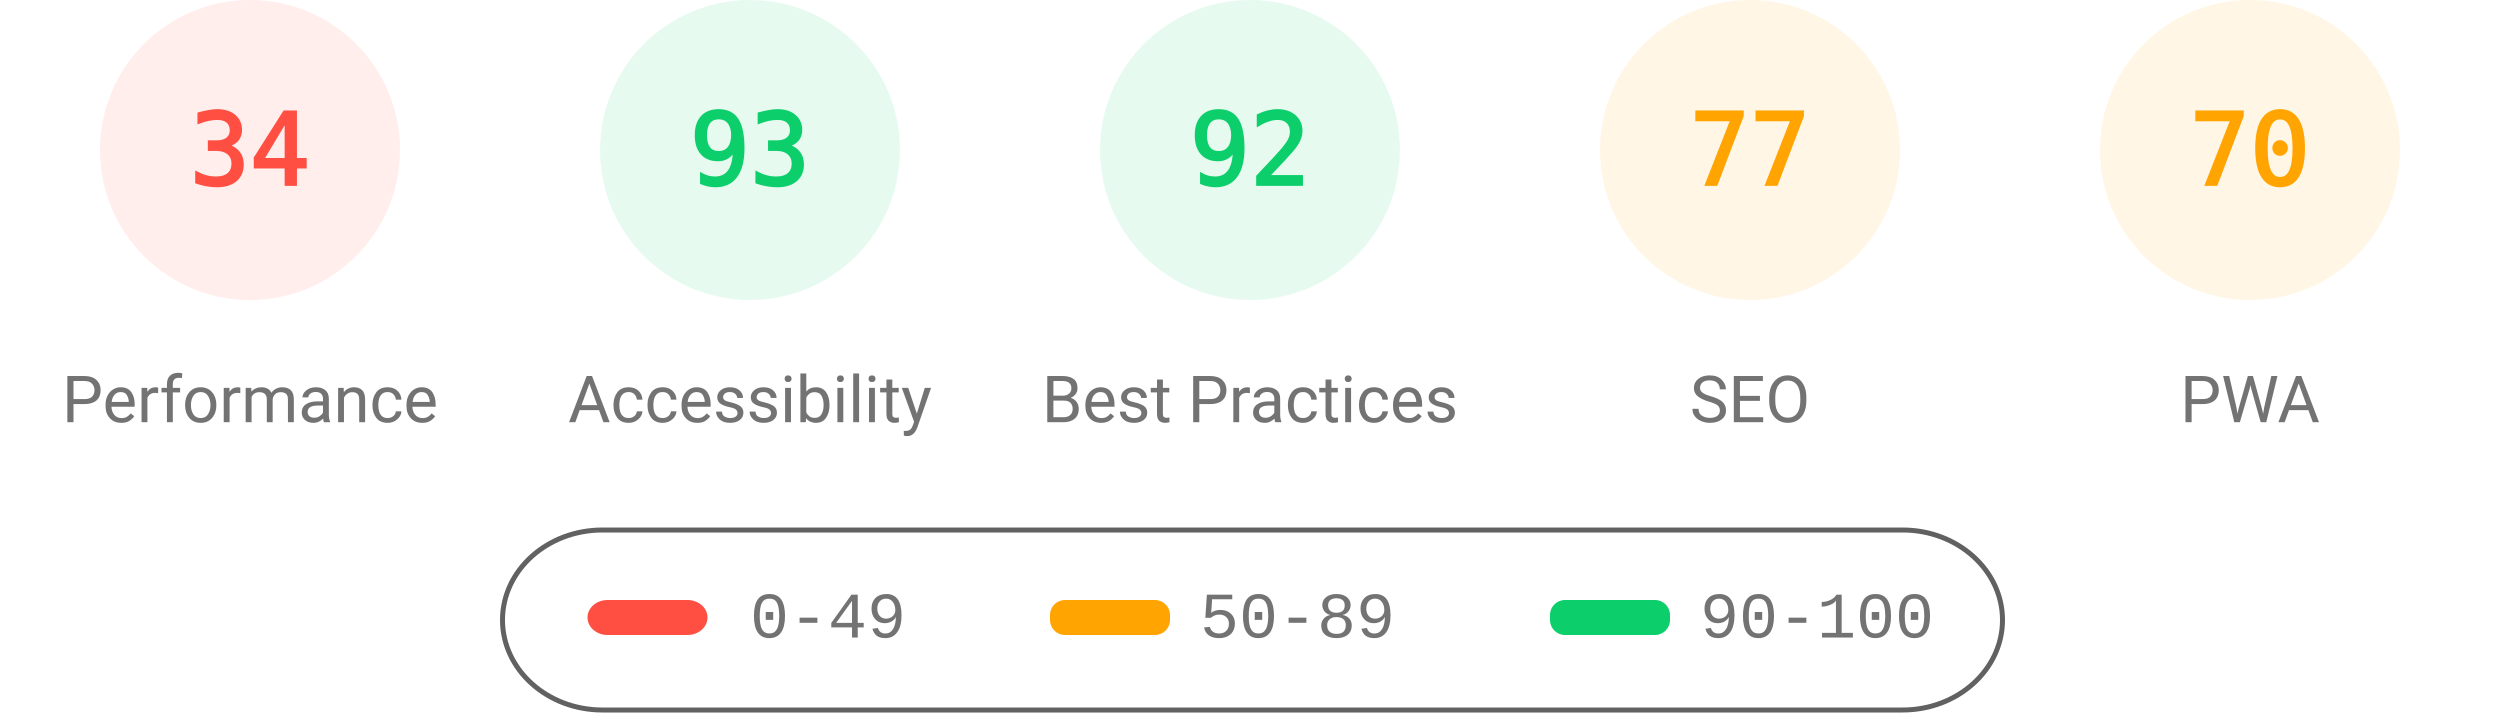
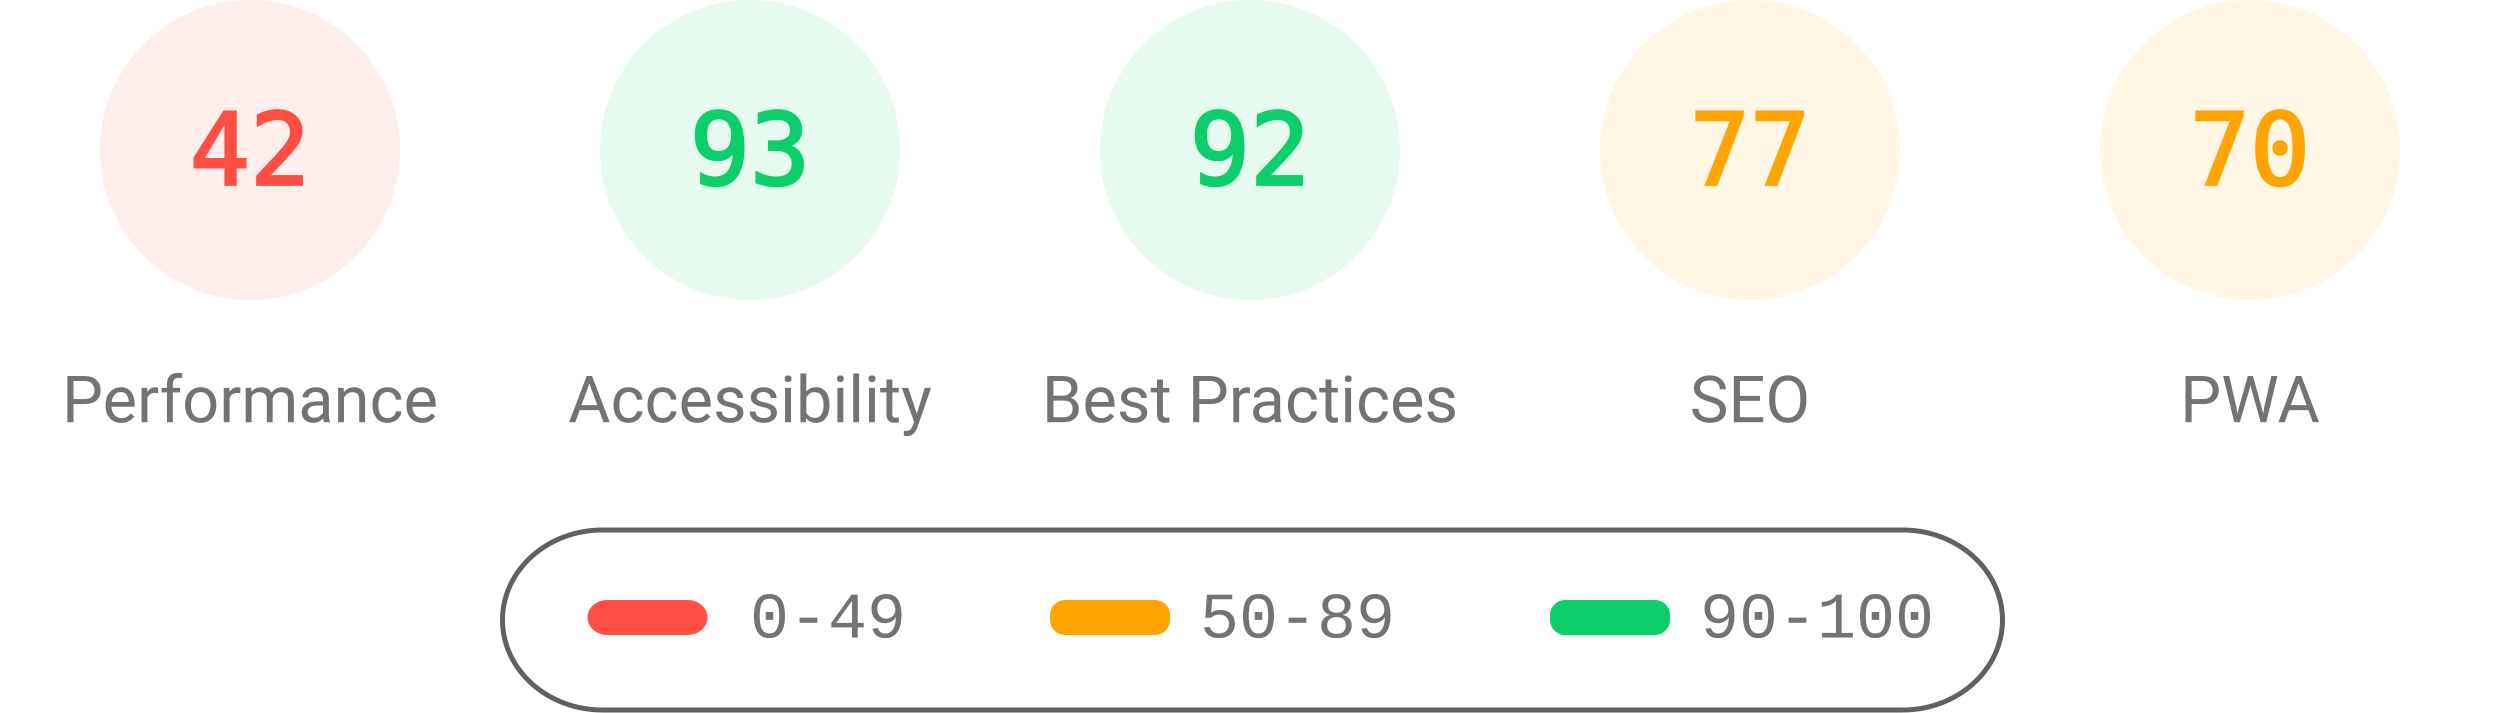
<svg xmlns="http://www.w3.org/2000/svg" fill="none" width="1000" height="285">
  <style>.gauge-base{opacity:.1}.gauge-arc{fill:none;animation-delay:250ms;stroke-linecap:round;transform:rotate(-90deg);transform-origin:100px 60px;animation:load-gauge 1s ease forwards}.guage-text{font-size:40px;font-family:monospace;text-align:center}.guage-red{color:#ff4e42;fill:#ff4e42;stroke:#ff4e42}.guage-orange{color:#ffa400;fill:#ffa400;stroke:#ffa400}.guage-green{color:#0cce6b;fill:#0cce6b;stroke:#0cce6b}.guage-undefined{color:#5c5c5c;fill:#5c5c5c;stroke:#5c5c5c}.guage-title{color:#737373;fill:#737373;stroke:none;font-size:26px;line-height:26px;font-family:Roboto,Halvetica,Arial,sans-serif}@keyframes load-gauge{from{stroke-dasharray:0 352.858}}</style>
  <svg class="guage-div guage-perf guage-red" viewBox="0 0 200 200" width="200" height="200">
    <circle class="gauge-base" r="56" cx="100" cy="60" stroke-width="8" />
-     <circle class="gauge-arc guage-arc-1" r="56" cx="100" cy="60" stroke-width="8" style="stroke-dasharray:119.632,351.858" />
-     <text class="guage-text" x="100" y="60" alignment-baseline="central" dominant-baseline="central" text-anchor="middle">34</text>
+     <circle class="gauge-arc guage-arc-1" r="56" cx="100" cy="60" stroke-width="8" style="stroke-dasharray:147.78,351.858" />
+     <text class="guage-text" x="100" y="60" alignment-baseline="central" dominant-baseline="central" text-anchor="middle">42</text>
    <text class="guage-title" x="100" y="160" alignment-baseline="central" dominant-baseline="central" text-anchor="middle">Performance</text>
  </svg>
  <svg class="guage-div guage-acc guage-green" viewBox="0 0 200 200" width="200" height="200" x="200">
    <circle class="gauge-base" r="56" cx="100" cy="60" stroke-width="8" />
    <circle class="gauge-arc guage-arc-2" r="56" cx="100" cy="60" stroke-width="8" style="stroke-dasharray:327.228,351.858" />
    <text class="guage-text" x="100" y="60" alignment-baseline="central" dominant-baseline="central" text-anchor="middle">93</text>
    <text class="guage-title" x="100" y="160" alignment-baseline="central" dominant-baseline="central" text-anchor="middle">Accessibility</text>
  </svg>
  <svg class="guage-div guage-best guage-green" viewBox="0 0 200 200" width="200" height="200" x="400">
    <circle class="gauge-base" r="56" cx="100" cy="60" stroke-width="8" />
    <circle class="gauge-arc guage-arc-3" r="56" cx="100" cy="60" stroke-width="8" style="stroke-dasharray:323.709,351.858" />
    <text class="guage-text" x="100" y="60" alignment-baseline="central" dominant-baseline="central" text-anchor="middle">92</text>
    <text class="guage-title" x="100" y="160" alignment-baseline="central" dominant-baseline="central" text-anchor="middle">Best Practices</text>
  </svg>
  <svg class="guage-div guage-seo guage-orange" viewBox="0 0 200 200" width="200" height="200" x="600">
    <circle class="gauge-base" r="56" cx="100" cy="60" stroke-width="8" />
    <circle class="gauge-arc guage-arc-4" r="56" cx="100" cy="60" stroke-width="8" style="stroke-dasharray:270.931,351.858" />
    <text class="guage-text" x="100" y="60" alignment-baseline="central" dominant-baseline="central" text-anchor="middle">77</text>
    <text class="guage-title" x="100" y="160" alignment-baseline="central" dominant-baseline="central" text-anchor="middle">SEO</text>
  </svg>
  <svg class="guage-div guage-pwa guage-orange" viewBox="0 0 200 200" width="200" height="200" x="800">
    <circle class="gauge-base" r="56" cx="100" cy="60" stroke-width="8" />
    <circle class="gauge-arc guage-arc-4" r="56" cx="100" cy="60" stroke-width="8" style="stroke-dasharray:246.301,351.858" />
    <text class="guage-text" x="100" y="60" alignment-baseline="central" dominant-baseline="central" text-anchor="middle">70</text>
    <text class="guage-title" x="100" y="160" alignment-baseline="central" dominant-baseline="central" text-anchor="middle">PWA</text>
  </svg>
  <svg width="604" height="76" x="200" y="210">
    <path fill="none" id="canvas_background" d="M-1-1h604v80H-1z" />
    <rect fill-opacity="0" stroke="#616161" stroke-width="2" rx="40" id="svg_2" height="72" width="600" y="2" x="1" fill="#000" />
    <rect stroke="#000" rx="8" id="svg_3" height="14" width="48" y="30" x="35" stroke-opacity="null" stroke-width="0" fill="#ff4e42" />
    <rect stroke="#000" rx="6" id="svg_4" height="14" width="48" y="30" x="220" stroke-opacity="null" stroke-width="0" fill="#ffa400" />
    <rect stroke="#000" rx="6" id="svg_5" height="14" width="48" y="30" x="420" stroke-opacity="null" stroke-width="0" fill="#0cce6b" />
    <text xml:space="preserve" text-anchor="start" font-family="'Courier New', Courier, monospace" font-size="26" id="svg_6" y="45" x="100" stroke-opacity="null" stroke-width="0" stroke="#000" fill="#737373">0-49</text>
    <text xml:space="preserve" text-anchor="start" font-family="'Courier New', Courier, monospace" font-size="26" id="svg_7" y="45" x="280" stroke-opacity="null" stroke-width="0" stroke="#000" fill="#737373">50-89</text>
    <text xml:space="preserve" text-anchor="start" font-family="'Courier New', Courier, monospace" font-size="26" id="svg_8" y="45" x="480" stroke-opacity="null" stroke-width="0" stroke="#000" fill="#737373">90-100</text>
  </svg>
</svg>
